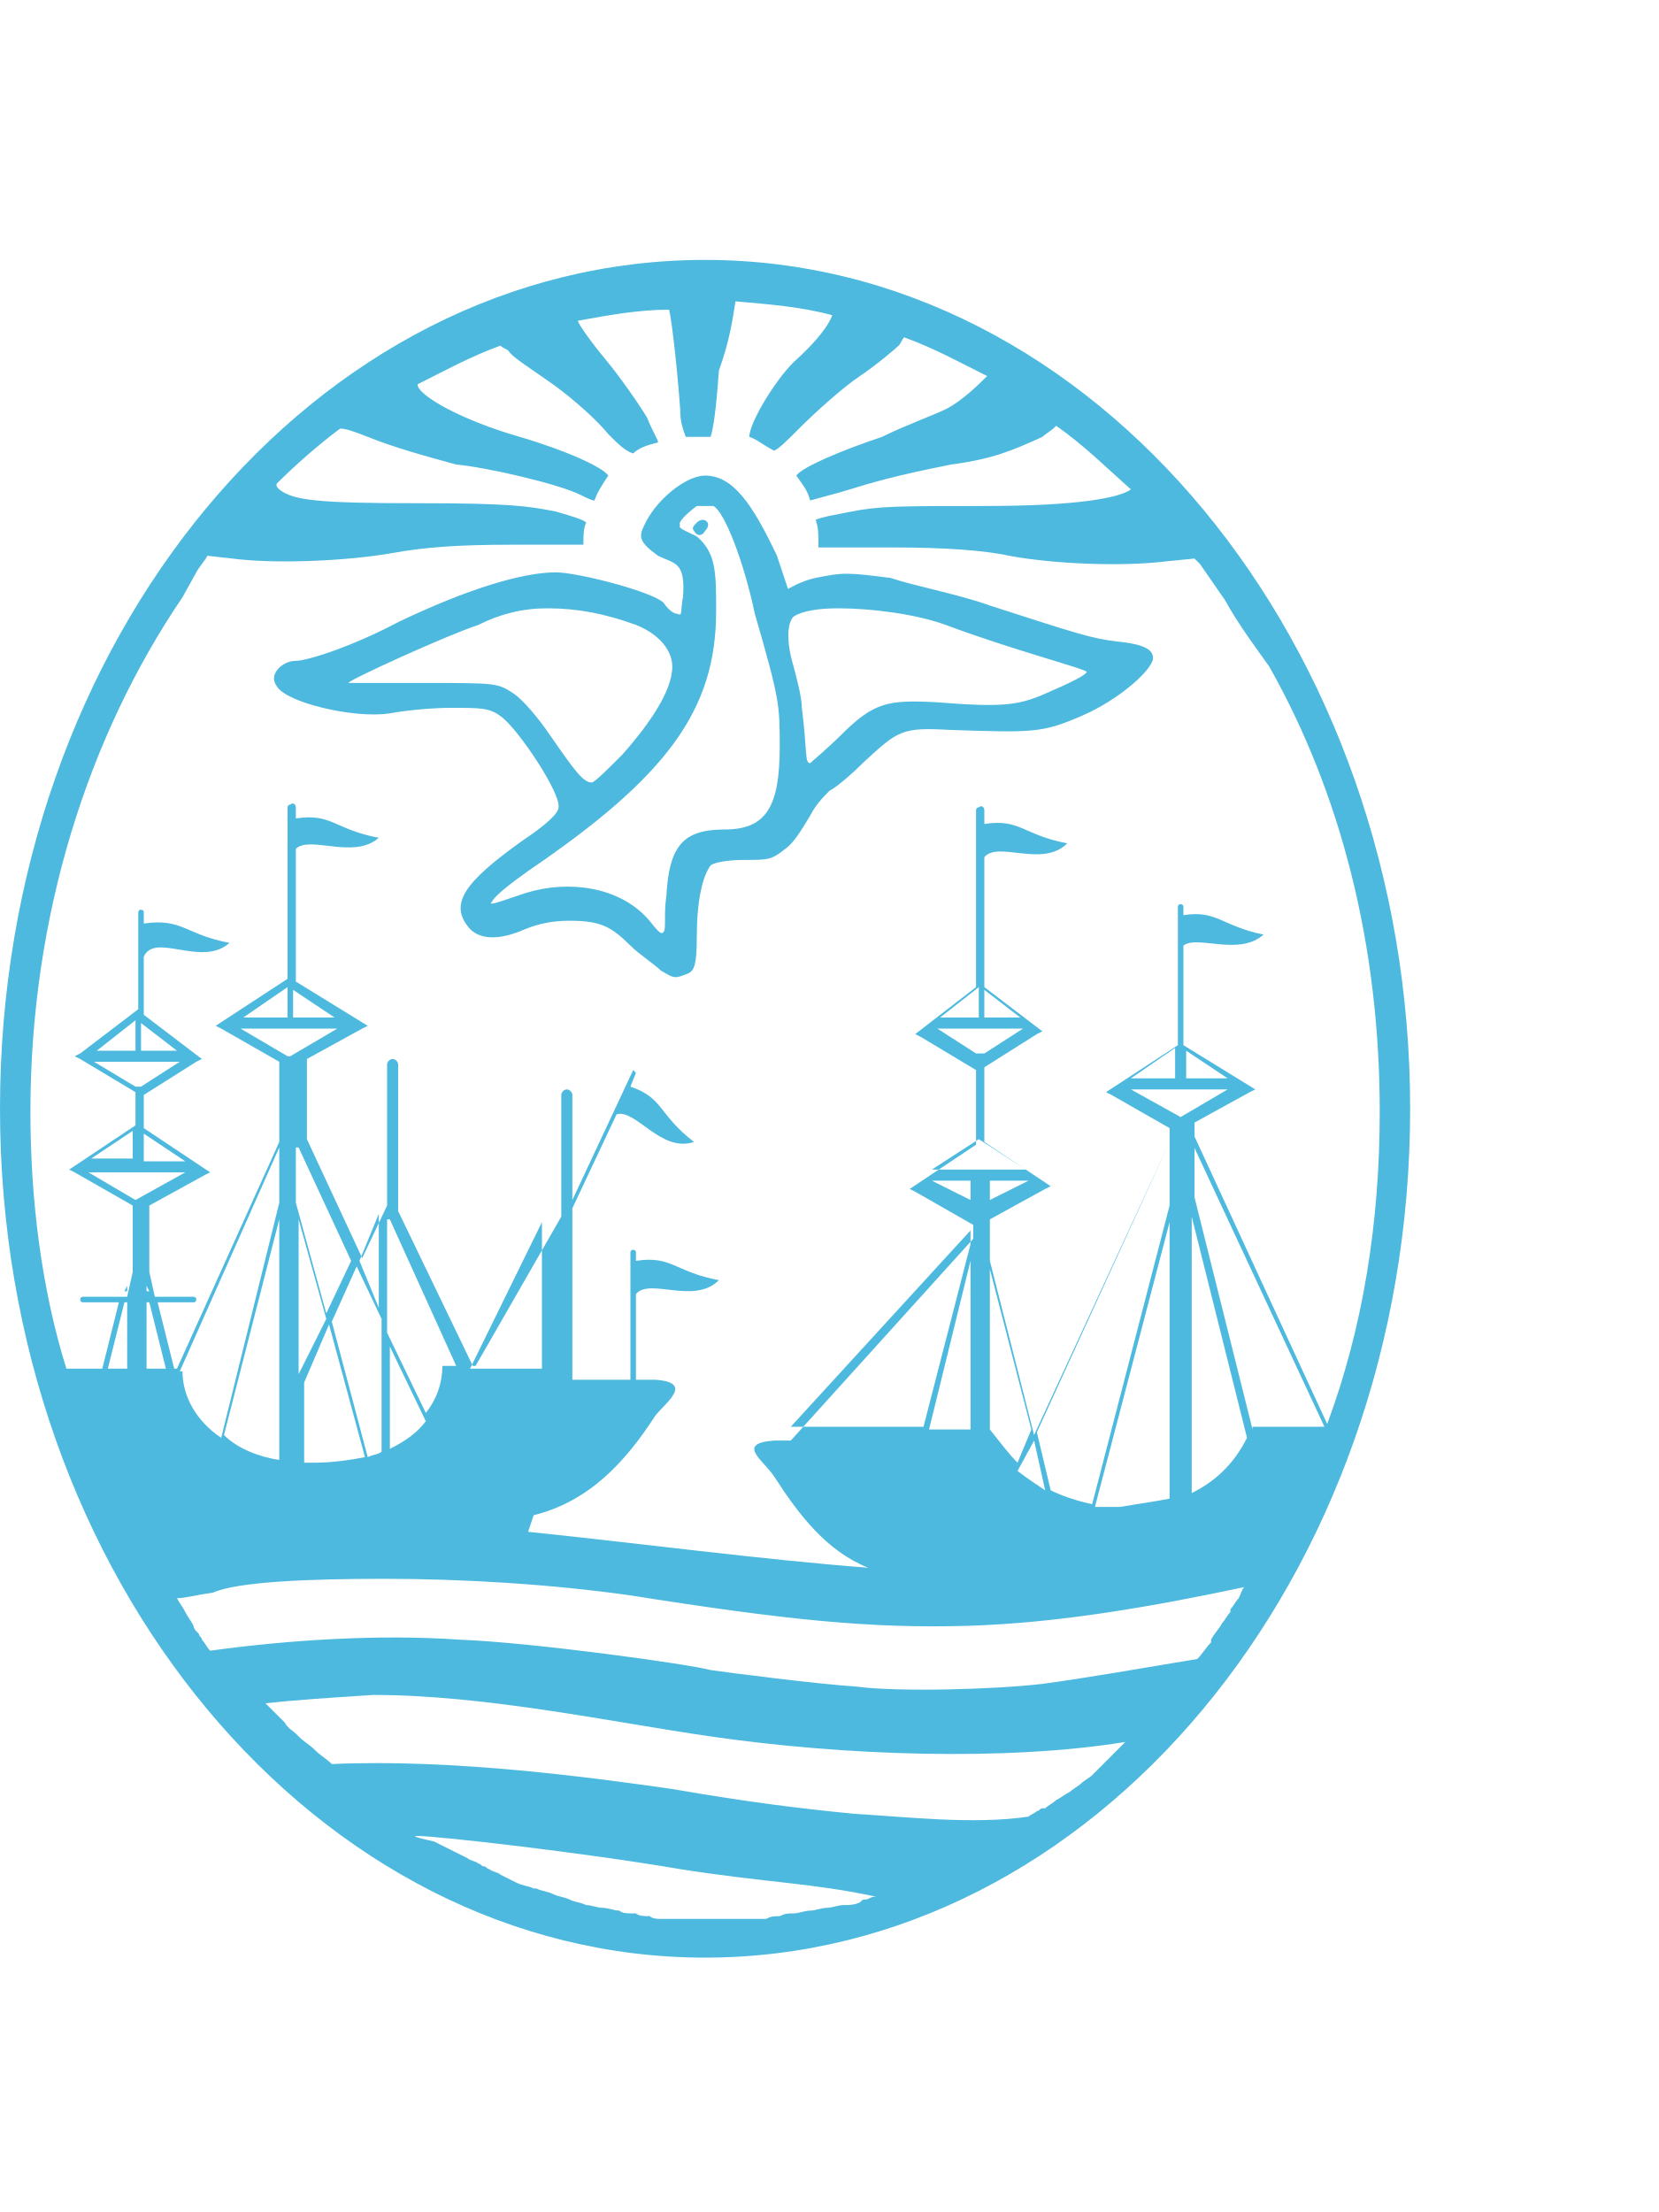
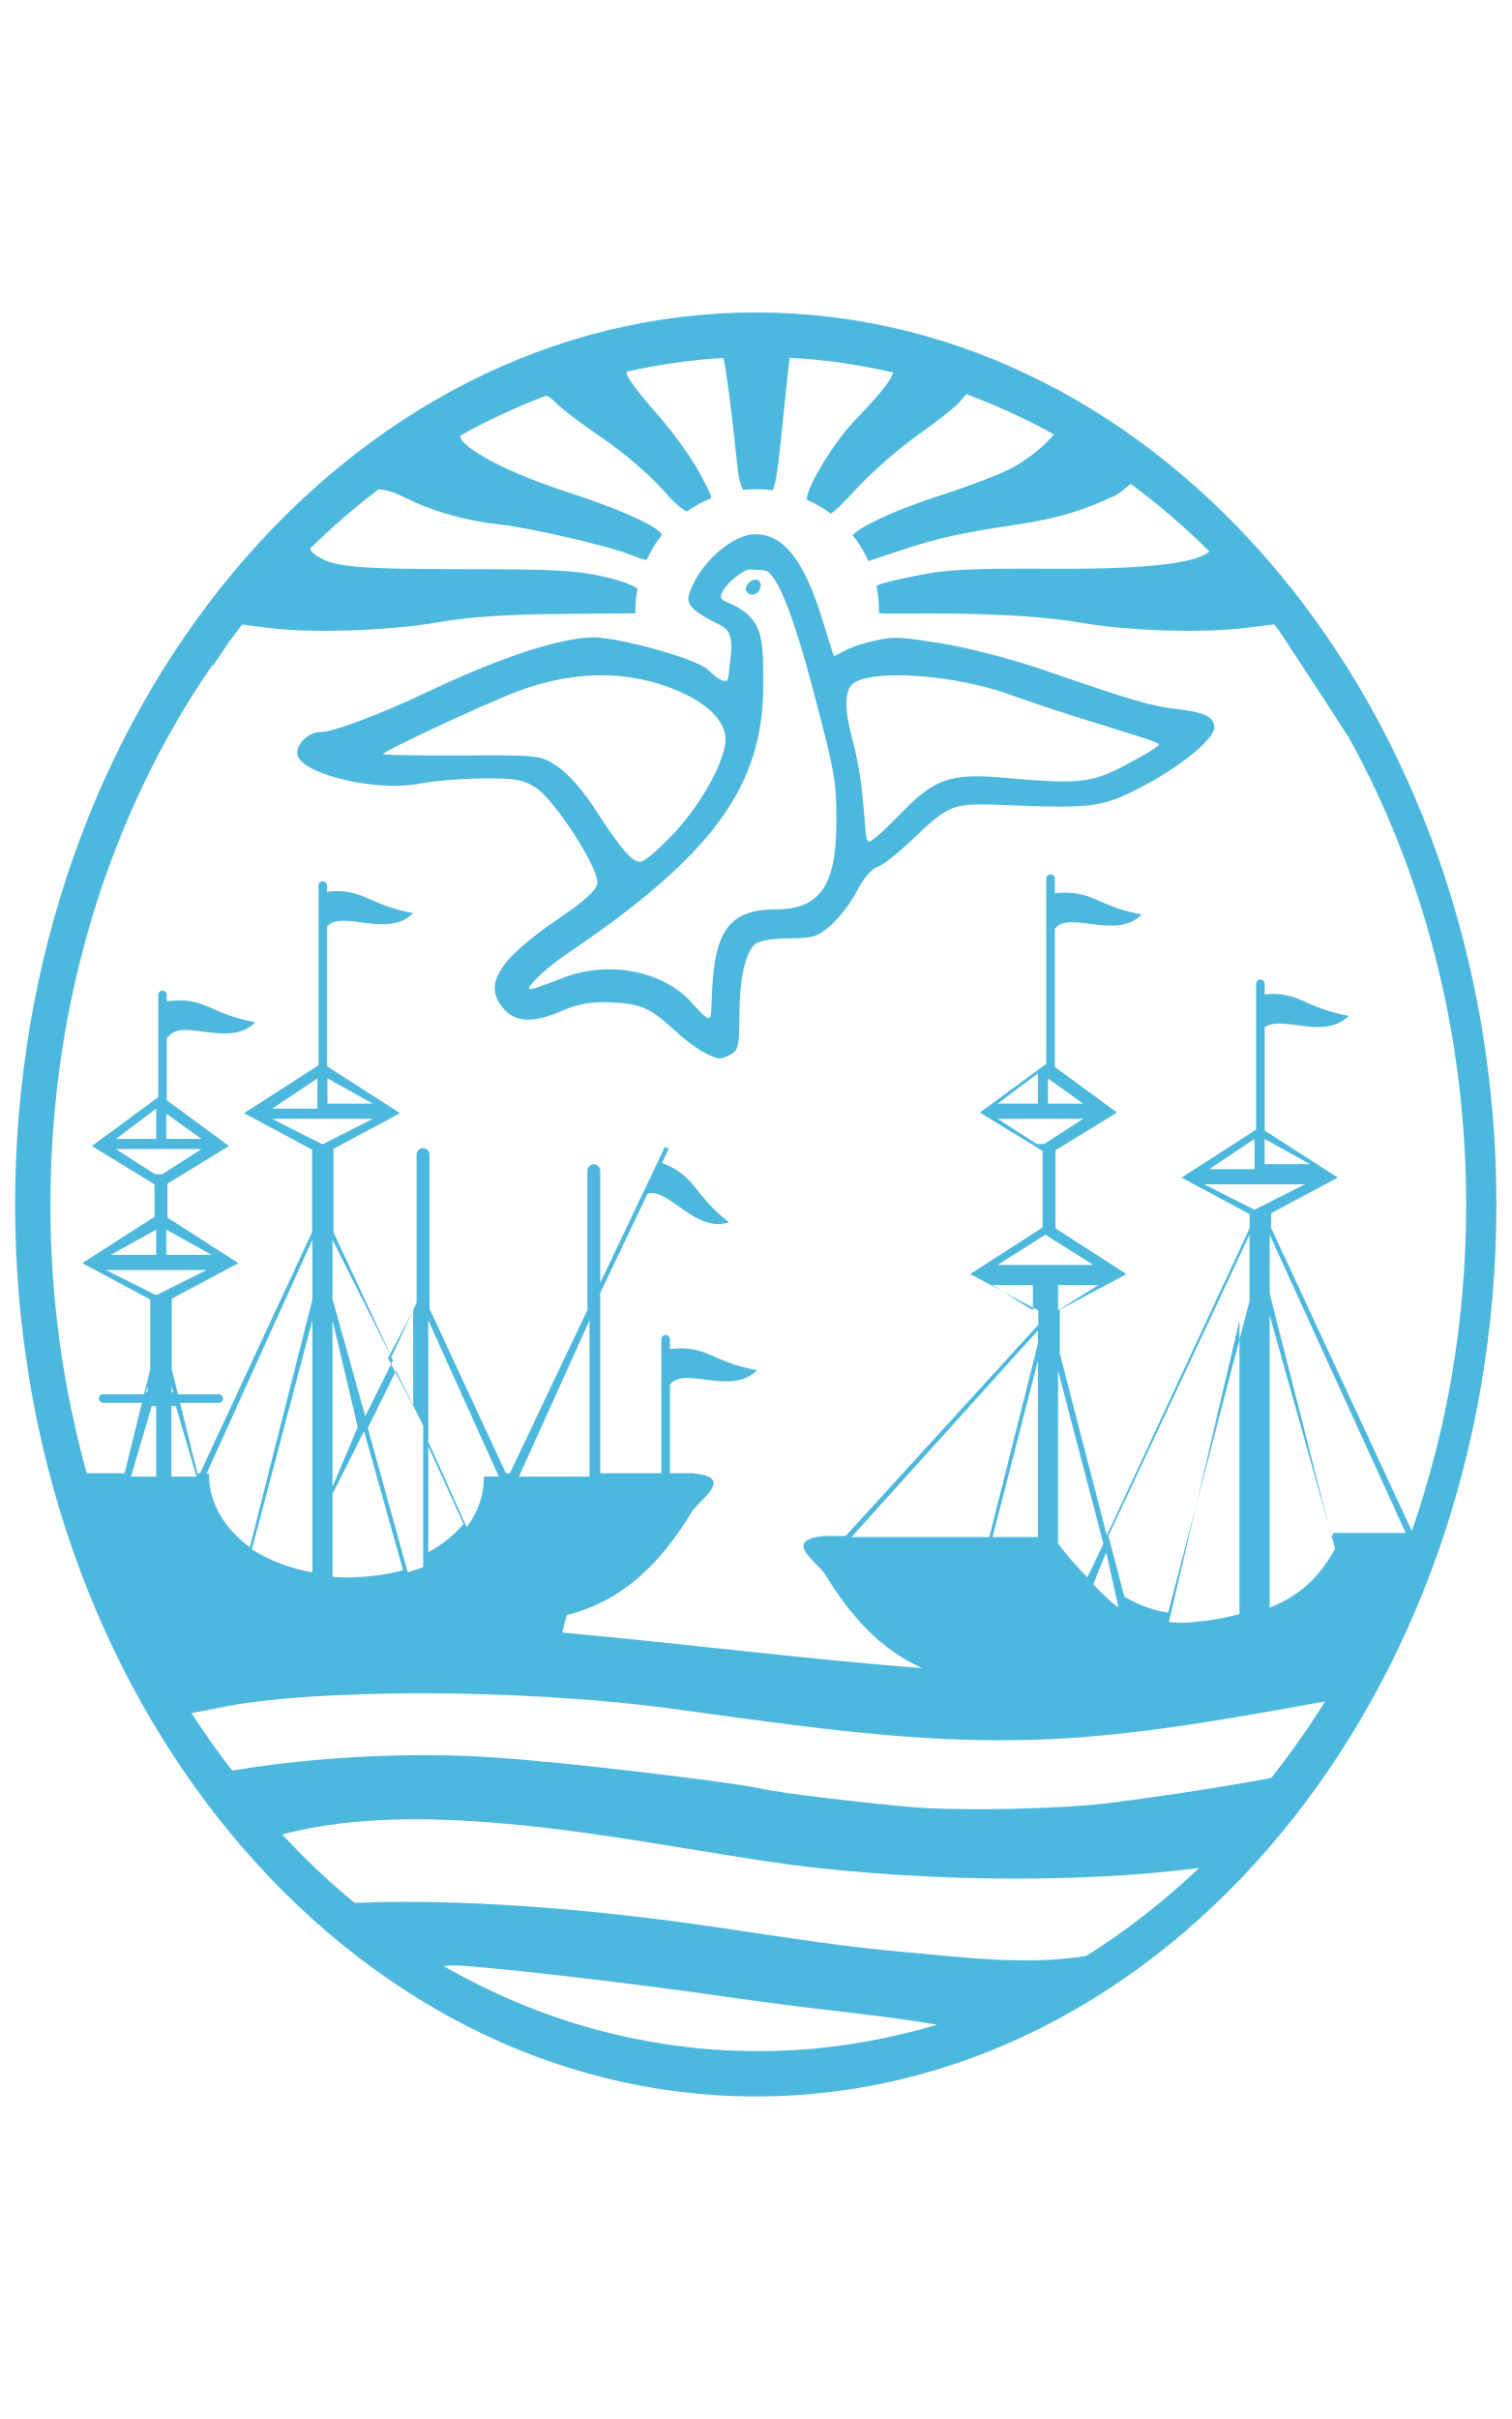
- <svg xmlns="http://www.w3.org/2000/svg" version="1.1" id="Layer_1" x="0px" y="0px" viewBox="220 10 60 80" enable-background="new 220 10 60 80" xml:space="preserve">
-   <g id="Page-1">
-     <g id="ciudad-buenos-aires">
-       <path id="Imported-Layers" fill="#4DB9DF" d="M245.5,19.4c-14.1,0-25.5,13.7-25.5,30.7    s11.5,30.7,25.5,30.7c14,0,25.5-13.7,25.5-30.7C271,33.3,259.6,19.4,245.5,19.4L245.5,19.4z M246.6,20.9c1.2,0.1,2.4,0.2,3.5,0.5    c-0.1,0.3-0.5,0.9-1.4,1.7c-0.7,0.7-1.6,2.2-1.6,2.7l0,0c0.3,0.1,0.5,0.3,0.9,0.5c0.2-0.1,0.4-0.3,1-0.9c0.5-0.5,1.5-1.4,2.1-1.8    c0.6-0.4,1.3-1,1.4-1.1s0.1-0.2,0.2-0.3c1.1,0.4,2,0.9,3,1.4c-0.3,0.3-0.9,0.9-1.5,1.2c-0.4,0.2-1.5,0.6-2.3,1    c-1.5,0.5-2.9,1.1-3.1,1.4c0.2,0.3,0.4,0.5,0.5,0.9l1.1-0.3c1.3-0.4,2-0.6,4-1c1.5-0.2,2.2-0.5,3.3-1c0.1-0.1,0.3-0.2,0.5-0.4    c1,0.7,1.8,1.5,2.7,2.3c-0.4,0.3-1.9,0.6-5.3,0.6c-3,0-3.8,0-4.8,0.2c-0.5,0.1-1.1,0.2-1.3,0.3c0.1,0.3,0.1,0.5,0.1,0.9v0.1    c0.4,0,1.2,0,2.8,0c1.7,0,3.2,0.1,4.1,0.3c1.6,0.3,4.1,0.4,5.7,0.2l1-0.1c0.1,0.1,0.1,0.1,0.2,0.2l0.9,1.3    c0.5,0.9,1.1,1.7,1.6,2.4c2.6,4.6,4,10.1,4,16.1c0,4-0.6,7.8-1.9,11.3l-4.8-10.4v-0.5l2-1.1l0.2-0.1l-2.6-1.6v-3.6    c0.5-0.4,2,0.4,2.9-0.4c-1.5-0.3-1.7-0.9-2.9-0.7v-0.3c0-0.1-0.1-0.1-0.1-0.1c-0.1,0-0.1,0.1-0.1,0.1v5l-2.6,1.7l0.2,0.1l2.1,1.2    v0.5l-4.9,10.6l-1.6-6.3v-1.5l2-1.1l0.2-0.1l-2.4-1.6v-2.7l1.9-1.2l0.2-0.1l-2.1-1.6V41c0.5-0.6,2.1,0.4,3-0.5    c-1.6-0.3-1.7-0.9-3-0.7v-0.5c0-0.1-0.1-0.2-0.2-0.1l0,0c-0.1,0-0.1,0.1-0.1,0.1v6.4l0,0l-2.2,1.7l0.2,0.1l2,1.2v2.7l-2.4,1.6    l0.2,0.1l2.1,1.2v0.5l-6.6,7.3H248c-1.4,0.1-0.4,0.7,0,1.3c0.9,1.4,1.9,2.7,3.4,3.3c-3.9-0.3-8.4-0.9-12.3-1.3l0.2-0.6    c2-0.5,3.3-1.9,4.4-3.6c0.4-0.5,1.4-1.2,0-1.3h-0.7v-3.1c0.5-0.6,2.1,0.4,3-0.5c-1.6-0.3-1.7-0.9-3-0.7v-0.3    c0-0.1-0.1-0.1-0.1-0.1l0,0c-0.1,0-0.1,0.1-0.1,0.1v4.6h-2.1v-6.2l1.6-3.4c0.7-0.2,1.6,1.4,2.8,1c-1.3-1-1.1-1.6-2.3-2l0.2-0.5    l-0.1-0.1l-2.2,4.7v-3.8c0-0.1-0.1-0.2-0.2-0.2c-0.1,0-0.2,0.1-0.2,0.2V54l-3.1,5.4h-0.1l-2.7-5.6v-5.3c0-0.1-0.1-0.2-0.2-0.2    c-0.1,0-0.2,0.1-0.2,0.2v5.1l-0.9,1.9l-2-4.3v-2.9l2-1.1l0.2-0.1l-2.6-1.6v-4.8c0.5-0.5,2.1,0.4,3-0.4c-1.6-0.3-1.7-0.9-3-0.7    v-0.4c0-0.1-0.1-0.2-0.2-0.1l0,0c-0.1,0-0.1,0.1-0.1,0.1v6.2l-2.6,1.7l0.2,0.1l2.1,1.2v2.9l-3.7,8.2h-0.1l-0.6-2.4h1.3    c0.1,0,0.1-0.1,0.1-0.1c0-0.1-0.1-0.1-0.1-0.1h-1.4l-0.2-0.9v-2.4l2-1.1l0.2-0.1l-2.4-1.6v-1.2l1.9-1.2l0.2-0.1l-2.1-1.6v-2.3v0.2    c0.4-0.9,2.1,0.4,3.1-0.5c-1.6-0.3-1.7-0.9-3.1-0.7V43c0-0.1-0.1-0.1-0.1-0.1c-0.1,0-0.1,0.1-0.1,0.1v3.5l0,0l-2.1,1.6l-0.2,0.1    l0.2,0.1l2,1.2v1.2l-2.4,1.6l0.2,0.1l2.1,1.2V56l-0.2,0.9H223l0,0c-0.1,0-0.1,0.1-0.1,0.1c0,0.1,0.1,0.1,0.1,0.1h1.3l-0.6,2.4    h-1.3c-0.9-2.9-1.3-6.1-1.3-9.3c0-7.1,2.1-13.6,5.5-18.6l0,0l0.5-0.9c0.1-0.2,0.3-0.4,0.4-0.6l0.9,0.1c1.5,0.2,4.1,0.1,5.8-0.2    c1.1-0.2,2.3-0.3,4.3-0.3h2.6v-0.1c0-0.2,0-0.5,0.1-0.7c-0.1-0.1-0.4-0.2-1.1-0.4c-1-0.2-1.7-0.3-4.9-0.3c-3.7,0-4.6-0.1-5.1-0.5    c-0.1-0.1-0.1-0.1-0.1-0.2c0.7-0.7,1.5-1.4,2.3-2c0.2,0,0.5,0.1,1,0.3c1,0.4,2.1,0.7,3.2,1c1.1,0.1,3.7,0.7,4.5,1.1    c0.2,0.1,0.4,0.2,0.5,0.2c0.1-0.3,0.3-0.6,0.5-0.9l0,0c-0.2-0.3-1.5-0.9-3.2-1.4c-2.1-0.6-3.7-1.5-3.7-1.9c1-0.5,1.9-1,3-1.4    c0.1,0.1,0.2,0.1,0.3,0.2c0.1,0.2,0.9,0.7,1.6,1.2c0.7,0.5,1.6,1.3,2,1.8c0.4,0.4,0.6,0.6,0.9,0.7c0.2-0.2,0.5-0.3,0.9-0.4    c0-0.1-0.2-0.4-0.4-0.9c-0.3-0.5-1-1.5-1.5-2.1c-0.5-0.6-1-1.3-1-1.4l0,0c1.1-0.2,2.2-0.4,3.3-0.4c0.1,0.4,0.3,2.2,0.4,3.6    c0,0.5,0.1,0.7,0.2,1c0.1,0,0.3,0,0.4,0c0.2,0,0.3,0,0.5,0c0.1-0.3,0.2-1,0.3-2.4C246.4,22.3,246.5,21.5,246.6,20.9L246.6,20.9z     M245.5,27.2c-0.7,0-1.8,0.9-2.2,1.8c-0.2,0.4-0.2,0.6,0.5,1.1c0.6,0.3,1,0.2,0.9,1.5c-0.1,0.5,0,0.7-0.2,0.6    c-0.1,0-0.3-0.1-0.5-0.4c-0.4-0.4-3.1-1.1-3.9-1.1c-1.2,0-3.2,0.6-5.7,1.8c-1.7,0.9-3.3,1.4-3.7,1.4c-0.5,0-1,0.5-0.7,0.9    c0.3,0.6,2.8,1.2,4.1,1c0.5-0.1,1.5-0.2,2.2-0.2c1.1,0,1.4,0,1.8,0.3c0.6,0.4,2.2,2.8,2.1,3.3c0,0.2-0.4,0.6-1.3,1.2    c-2.1,1.5-2.7,2.3-1.9,3.2c0.4,0.4,1.1,0.4,2,0c0.5-0.2,1-0.3,1.6-0.3c1.1,0,1.5,0.2,2.2,0.9c0.3,0.3,0.9,0.7,1.1,0.9    c0.5,0.3,0.5,0.3,1,0.1c0.2-0.1,0.3-0.3,0.3-1.3c0-1.3,0.2-2.2,0.5-2.6c0.1-0.1,0.6-0.2,1.2-0.2c0.9,0,1,0,1.5-0.4    c0.3-0.2,0.6-0.7,0.9-1.2c0.2-0.4,0.5-0.7,0.7-0.9c0.2-0.1,0.7-0.5,1.2-1c1.3-1.2,1.4-1.3,3.2-1.2c3,0.1,3.3,0.1,4.7-0.5    s2.6-1.7,2.6-2.1c0-0.3-0.3-0.5-1.3-0.6c-0.9-0.1-1.5-0.3-4.6-1.3c-1.1-0.4-2.7-0.7-3.6-1c-1.6-0.2-1.7-0.2-2.7,0    c-0.5,0.1-1,0.4-1,0.4s-0.2-0.6-0.4-1.2C247.2,28.2,246.5,27.2,245.5,27.2L245.5,27.2z M245.2,28.3c0.1,0,0.1,0,0.2,0    c0.1,0,0.3,0,0.4,0c0.4,0.2,1.1,2,1.5,3.9c0.9,3.1,0.9,3.3,0.9,4.8c0,2.2-0.5,3-2,3c-1.5,0-2,0.6-2.1,2.4c-0.1,0.7,0,1.2-0.1,1.3    c-0.1,0.2-0.4-0.3-0.6-0.5c-1-1.1-2.8-1.4-4.4-0.9c-0.9,0.3-1.4,0.5-1.2,0.3c0.1-0.2,0.6-0.6,1.3-1.1c5-3.4,6.8-5.8,6.8-9.4    c0-1.4,0-2.1-0.7-2.7c-0.4-0.2-0.7-0.3-0.6-0.4C244.5,28.9,244.8,28.6,245.2,28.3C245.1,28.3,245.2,28.3,245.2,28.3L245.2,28.3z     M245.4,28.8c0,0-0.1,0-0.2,0.1c-0.1,0.1-0.2,0.2-0.1,0.3c0.1,0.2,0.3,0.2,0.4,0C245.7,29,245.6,28.8,245.4,28.8L245.4,28.8z     M250.3,32c1.2,0,2.8,0.2,3.9,0.6c2.4,0.9,5.1,1.6,5.1,1.7s-0.6,0.4-1.3,0.7c-1.1,0.5-1.6,0.6-4.1,0.4c-1.8-0.1-2.3,0-3.5,1.2    c-0.4,0.4-1.1,1-1.1,1c-0.2,0-0.1-0.4-0.3-2c0-0.4-0.2-1.1-0.3-1.5c-0.3-1-0.2-1.6,0-1.8C249,32.1,249.6,32,250.3,32L250.3,32z     M239.8,32c1.1,0,2.1,0.2,3.2,0.6c1,0.4,1.4,1.1,1.3,1.7c-0.1,0.9-1,2.1-1.8,3c-0.5,0.5-1,1-1.1,1c-0.3,0-0.6-0.4-1.5-1.7    c-0.4-0.6-1-1.3-1.3-1.5c-0.6-0.4-0.6-0.4-3.3-0.4c-1.5,0-2.7,0-2.7,0c0-0.1,3.5-1.7,4.7-2.1C238.1,32.2,238.9,32,239.8,32    L239.8,32z M255.4,45.7v1.1H254L255.4,45.7L255.4,45.7z M230.4,45.7v1.1h-1.6L230.4,45.7L230.4,45.7z M230.6,45.8l1.5,1h-1.5V45.8    L230.6,45.8z M255.6,45.8l1.3,1h-1.3V45.8L255.6,45.8z M224.9,46.9v1.1h-1.4L224.9,46.9L224.9,46.9z M225.1,47l1.3,1h-1.3V47    L225.1,47z M253.9,47.2h3.1l-1.4,0.9h-0.3L253.9,47.2L253.9,47.2z M228.7,47.2h3.5l-1.7,1h-0.1L228.7,47.2L228.7,47.2z     M262.5,47.9V49h-1.6L262.5,47.9L262.5,47.9z M262.9,48l1.5,1h-1.5V48L262.9,48z M223.4,48.4h3.1l-1.4,0.9h-0.2L223.4,48.4    L223.4,48.4z M260.9,49.4h3.5l-1.7,1l0,0L260.9,49.4L260.9,49.4z M224.8,50.9v1h-1.5L224.8,50.9L224.8,50.9z M225.2,51l1.5,1h-1.5    V51L225.2,51z M255.4,51.2l1.7,1.1h-3.4L255.4,51.2L255.4,51.2z M263.1,51.3l4.8,10.3h-2.6l0,0v0.1l-2.1-8.4v-2H263.1z     M262.3,51.3v2.3l-2.8,10.8c-0.5-0.1-1.1-0.3-1.5-0.5l-0.5-2.1L262.3,51.3L262.3,51.3z M230.1,51.5v2L228,62    c-0.9-0.6-1.4-1.5-1.4-2.4l0,0h-0.1L230.1,51.5L230.1,51.5z M230.8,51.5l1.9,4.1l-0.9,1.9l-1.1-4V51.5L230.8,51.5z M223.2,52.4    h3.5l-1.8,1L223.2,52.4L223.2,52.4z M253.7,52.7h1.4v0.7L253.7,52.7L253.7,52.7z M255.8,52.7h1.4l-1.4,0.7V52.7L255.8,52.7z     M233.7,53.9v3.4l-0.7-1.7L233.7,53.9L233.7,53.9z M263.1,54l2,8c-0.5,1-1.2,1.6-2,2V54L263.1,54z M230.1,54.1v8.7    c-0.7-0.1-1.5-0.4-2-0.9L230.1,54.1L230.1,54.1z M230.8,54.1l1,3.6l-1,2V54.1L230.8,54.1z M234.1,54.1l2.4,5.3h-0.5l0,0    c0,0.6-0.2,1.2-0.6,1.7l-1.4-2.9v-4.1H234.1z M239.6,54.2v5.3H237L239.6,54.2L239.6,54.2z M262.3,54.2v10    c-0.5,0.1-1.2,0.2-1.8,0.3c-0.3,0-0.5,0-0.9,0L262.3,54.2L262.3,54.2z M255.1,54.5V55l-1.7,6.6h-4.8L255.1,54.5L255.1,54.5z     M255.1,55.6v6.1h-1.5L255.1,55.6L255.1,55.6z M232.9,55.8l0.9,1.9v4.8c-0.1,0.1-0.3,0.1-0.5,0.2l-1.3-4.9L232.9,55.8L232.9,55.8z     M255.8,55.9l1.5,5.8l-0.5,1.2c-0.3-0.3-0.6-0.7-1-1.2V55.9L255.8,55.9z M225.3,56.5l0.1,0.2h-0.1V56.5L225.3,56.5z M224.6,56.5    v0.2h-0.1L224.6,56.5L224.6,56.5z M224.5,57.1h0.1v2.4h-0.7L224.5,57.1L224.5,57.1z M225.3,57.1h0.1l0.6,2.4h-0.7L225.3,57.1    L225.3,57.1z M231.9,57.9l1.3,4.8c-0.5,0.1-1.2,0.2-1.8,0.2c-0.1,0-0.3,0-0.4,0v-2.9L231.9,57.9L231.9,57.9z M234.1,58.7l1.3,2.7    c-0.3,0.4-0.7,0.7-1.3,1V58.7L234.1,58.7z M257.4,62.1l0.4,1.8c-0.3-0.2-0.6-0.4-1-0.7L257.4,62.1L257.4,62.1z M233.9,67.1    c2.9,0,6.1,0.2,8.9,0.6c5.7,0.9,8.7,1.2,12.2,1.1c3.3-0.1,6.7-0.7,10-1.4c-0.1,0.1-0.1,0.2-0.2,0.4l0,0c-0.1,0.1-0.2,0.3-0.3,0.4    c0,0,0,0,0,0.1c-0.1,0.1-0.2,0.3-0.3,0.4c-0.1,0.2-0.3,0.4-0.4,0.6c0,0,0,0,0,0.1c-0.2,0.2-0.3,0.4-0.5,0.6    c-1.8,0.3-4.1,0.7-5.6,0.9c-1.7,0.2-5.2,0.3-6.7,0.1c-1.5-0.1-4.6-0.5-5.3-0.6c-0.7-0.2-6.4-1-9.1-1.1c-2.8-0.2-6.1,0-9,0.4l0,0    c-0.1-0.1-0.2-0.3-0.3-0.4l0,0c0-0.1-0.1-0.1-0.1-0.2c-0.1-0.1-0.2-0.2-0.2-0.3c-0.1-0.2-0.2-0.3-0.3-0.5s-0.2-0.3-0.3-0.5    c0.3,0,0.6-0.1,1.3-0.2C228.6,67.2,231.2,67.1,233.9,67.1L233.9,67.1z M233.5,71.3c4.1,0,8.7,1,12.2,1.5c4.8,0.7,10.7,0.9,15,0.2    c-0.1,0.1-0.3,0.3-0.4,0.4c-0.1,0.1-0.3,0.3-0.4,0.4c-0.1,0.1-0.3,0.3-0.4,0.4l0,0c-0.1,0.1-0.3,0.2-0.4,0.3l0,0l0,0    c-0.1,0.1-0.3,0.2-0.4,0.3c-0.2,0.1-0.3,0.2-0.5,0.3c-0.1,0.1-0.3,0.2-0.4,0.3c0,0,0,0-0.1,0s-0.1,0.1-0.2,0.1    c-0.1,0.1-0.2,0.1-0.3,0.2c-2,0.3-4.5,0-6.3-0.1c-2-0.2-3.7-0.4-6.6-0.9c-2.8-0.4-7.9-1.1-12.3-0.9c-0.2-0.2-0.4-0.3-0.6-0.5l0,0    c-0.2-0.2-0.4-0.3-0.6-0.5l-0.1-0.1c-0.1-0.1-0.3-0.2-0.4-0.4c-0.1-0.1-0.1-0.1-0.2-0.2c-0.1-0.1-0.3-0.3-0.4-0.4l-0.1-0.1    C230.5,71.5,231.9,71.4,233.5,71.3L233.5,71.3z M235.1,76.4c0.7,0,6,0.6,9.5,1.2c3.2,0.5,4.8,0.5,7.1,1c0,0,0,0-0.1,0    s-0.2,0.1-0.3,0.1s-0.1,0-0.2,0.1c-0.2,0.1-0.4,0.1-0.6,0.1c-0.2,0-0.4,0.1-0.6,0.1s-0.4,0.1-0.6,0.1c-0.2,0-0.4,0.1-0.6,0.1    s-0.3,0-0.5,0.1c-0.2,0-0.3,0-0.5,0.1h-0.1c-0.1,0-0.2,0-0.3,0s-0.2,0-0.3,0c0,0,0,0-0.1,0c-0.2,0-0.3,0-0.5,0l0,0    c-0.1,0-0.1,0-0.2,0c-0.1,0-0.2,0-0.4,0c-0.2,0-0.5,0-0.7,0c-0.2,0-0.4,0-0.7,0l0,0c-0.2,0-0.4,0-0.5,0s-0.3,0-0.4-0.1    c-0.2,0-0.4,0-0.5-0.1c-0.1,0-0.1,0-0.2,0c-0.1,0-0.3,0-0.4-0.1c-0.2,0-0.4-0.1-0.6-0.1l0,0c-0.2,0-0.4-0.1-0.6-0.1l0,0    c-0.2-0.1-0.4-0.1-0.6-0.2c-0.2-0.1-0.4-0.1-0.6-0.2c-0.2-0.1-0.4-0.1-0.6-0.2h-0.1c-0.2-0.1-0.4-0.1-0.6-0.2    c-0.2-0.1-0.4-0.2-0.6-0.3c-0.1-0.1-0.3-0.1-0.4-0.2c-0.1,0-0.1-0.1-0.2-0.1s-0.1-0.1-0.2-0.1c-0.1-0.1-0.3-0.1-0.4-0.2    c-0.2-0.1-0.4-0.2-0.6-0.3c-0.2-0.1-0.4-0.2-0.6-0.3C234.8,76.4,235,76.4,235.1,76.4L235.1,76.4z" />
+ <svg xmlns="http://www.w3.org/2000/svg" width="300px" height="480px" viewBox="0 0 300 480" version="1.1">
+   <defs />
+   <g id="Page-1" stroke="none" stroke-width="1" fill="none" fill-rule="evenodd">
+     <g id="ciudad-buenos-aires" fill="#4DB8DE">
+       <path d="M150.013,62 C68.826,62 3,141.255 3,239.012 C3,336.771 68.826,416 150.013,416 C231.2,416 297,336.771 297,239.012 C297,141.255 231.2,62 150.013,62 L150.013,62 Z M156.735,71 C163.728,71.365 170.589,72.373 177.28,73.919 C176.659,75.926 173.924,78.932 169.445,83.661 C165.392,87.942 160.146,96.575 160.146,98.978 C160.146,99.039 160.141,99.103 160.146,99.164 C161.823,99.912 163.414,100.832 164.863,101.923 C165.898,101.337 167.321,99.857 170.111,96.853 C173.156,93.578 178.589,88.84 182.182,86.315 C185.777,83.792 189.442,80.902 190.334,79.918 C190.7,79.516 191.238,78.844 191.775,78.219 C197.755,80.419 203.562,83.09 209.174,86.184 C207.596,88.195 204.097,91.156 200.78,92.898 C198.511,94.09 192.373,96.455 187.138,98.128 C178.315,100.948 170.857,104.337 169.232,106.197 C170.473,107.756 171.523,109.483 172.35,111.32 L178.532,109.276 C186.16,106.753 190.319,105.821 201.927,104.074 C210.415,102.798 215.06,101.237 221.244,98.366 C222.108,97.966 223.336,96.936 224.414,96.005 C229.886,100.067 235.117,104.54 240.056,109.435 C237.594,111.565 228.95,112.966 209.413,112.861 C192.248,112.767 187.5,113.01 181.596,114.293 C178.28,115.015 175.375,115.542 173.948,116.23 C174.279,117.815 174.454,119.459 174.454,121.141 C174.454,121.318 174.459,121.497 174.454,121.672 C176.622,121.91 181.068,121.639 190.415,121.779 C200.333,121.928 208.775,122.557 214.289,123.53 C223.728,125.196 238.49,125.673 247.303,124.593 L252.897,123.902 C253.235,124.333 253.577,124.768 253.91,125.203 L258.599,132.343 C261.846,137.28 264.898,141.95 267.793,146.491 C282.442,173.05 291,204.868 291,239.079 C291,262.018 287.157,283.872 280.21,303.794 L252.286,243.644 L252.286,240.749 L264.249,234.352 L265.527,233.663 L251.006,224.345 L251.006,203.853 C254.342,201.302 262.863,206.505 267.712,201.571 C258.928,200.003 257.898,196.673 251.006,197.296 L251.006,195.226 C251.021,194.773 250.609,194.351 250.153,194.351 C249.699,194.351 249.287,194.773 249.3,195.226 L249.3,224.16 L234.514,233.663 L235.792,234.352 L248.022,240.909 L248.022,243.696 L219.673,304.668 L210.345,268.542 L210.345,259.888 L222.31,253.491 L223.561,252.8 L209.492,243.749 L209.492,228.248 L220.631,221.427 L221.696,220.762 L209.36,211.711 L209.36,184.316 C212.173,180.497 221.472,186.695 226.626,181.45 C217.612,179.841 216.755,176.402 209.36,177.257 L209.36,174.362 C209.378,173.881 208.909,173.442 208.427,173.488 C208.391,173.494 208.356,173.503 208.321,173.514 C207.94,173.599 207.644,173.975 207.655,174.362 L207.655,211.101 L207.574,211.153 L194.491,220.762 L195.558,221.427 L206.936,228.381 L206.936,243.563 L192.573,252.8 L193.853,253.491 L206.083,260.048 L206.083,262.862 L167.847,304.775 L163.636,304.775 C155.656,305.54 161.158,309.183 163.636,312.18 C168.586,320.394 174.59,327.264 183.034,331 C160.529,329.314 134.512,326.017 111.571,323.94 L112.505,320.462 C124.001,317.618 131.496,309.649 137.472,299.731 C139.949,296.734 145.451,293.089 137.472,292.324 L132.967,292.324 L132.967,274.753 C135.782,270.933 145.107,277.132 150.261,271.887 C141.24,270.275 140.379,266.83 132.969,267.693 L132.969,265.754 C132.982,265.301 132.57,264.88 132.116,264.88 C132.061,264.882 132.009,264.89 131.956,264.906 C131.564,264.98 131.255,265.358 131.263,265.754 L131.263,292.324 L119.138,292.324 L119.138,256.569 L128.519,236.849 C132.721,235.611 137.915,244.713 144.693,242.555 C137.481,236.934 138.333,233.458 131.395,230.769 L132.728,227.955 L131.956,227.583 L119.138,254.554 L119.138,232.308 C119.16,231.578 118.43,230.917 117.7,231.009 C117.078,231.086 116.563,231.683 116.582,232.308 L116.582,259.941 L101.206,292.324 L100.408,292.324 L85.247,259.676 L85.247,229.096 C85.265,228.375 84.557,227.721 83.835,227.798 C83.202,227.863 82.671,228.464 82.689,229.096 L82.689,258.482 L77.706,269.259 L66.195,244.518 L66.195,227.955 L78.16,221.558 L79.411,220.895 L64.917,211.577 L64.917,183.813 C67.927,180.457 76.974,186.323 82.022,181.185 C73.08,179.589 72.151,176.157 64.917,176.938 L64.917,175.744 C64.934,175.263 64.465,174.821 63.983,174.867 C63.948,174.874 63.913,174.882 63.878,174.893 C63.496,174.979 63.202,175.355 63.211,175.744 L63.211,211.392 L48.423,220.895 L49.703,221.558 L61.933,228.115 L61.933,244.518 L39.711,292.326 L39.178,292.326 L35.741,278.362 L43.413,278.362 C43.865,278.369 44.266,277.962 44.266,277.514 C44.266,277.066 43.865,276.657 43.413,276.664 L35.313,276.664 L34.088,271.701 L34.088,257.711 L46.051,251.316 L47.331,250.651 L33.235,241.6 L33.235,234.883 L44.374,228.062 L45.439,227.397 L33.101,218.32 L33.101,204.756 L33.156,206.109 C35.616,201.477 45.369,208.259 50.687,202.845 C41.546,201.212 40.796,197.683 33.101,198.678 L33.101,197.43 C33.117,196.977 32.705,196.553 32.249,196.555 C31.795,196.553 31.383,196.977 31.396,197.43 L31.396,217.736 L31.343,217.762 L19.247,226.654 L18.234,227.397 L19.299,228.062 L30.677,235.017 L30.677,241.44 L16.316,250.651 L17.594,251.316 L29.824,257.87 L29.824,271.701 L28.599,276.664 L20.525,276.664 C20.49,276.662 20.455,276.662 20.42,276.664 C19.972,276.692 19.591,277.123 19.619,277.567 C19.648,278.013 20.08,278.391 20.525,278.362 L28.173,278.362 L24.736,292.326 L17.221,292.326 C12.558,275.59 10,257.693 10,239.079 C10,198.357 22.079,161.023 42.188,131.919 C42.195,132.015 42.208,132.116 42.214,132.21 L45.332,127.54 C46.235,126.32 47.147,125.115 48.076,123.928 L53.033,124.567 C61.352,125.695 77.092,125.203 86.819,123.504 C93.021,122.422 100.487,121.913 111.119,121.832 L126.121,121.7 C126.116,121.515 126.121,121.329 126.121,121.143 C126.121,119.665 126.265,118.218 126.52,116.816 C125.901,116.305 124.29,115.491 120.072,114.479 C114.763,113.207 109.984,112.933 91.988,112.94 C70.452,112.949 65.71,112.481 62.492,110.019 C61.909,109.573 61.578,109.247 61.639,108.773 C65.923,104.577 70.41,100.694 75.095,97.12 C76.323,97.074 78.361,97.71 80.558,98.819 C85.808,101.468 92.565,103.366 99.183,104.074 C105.187,104.717 120.951,108.368 125.081,110.074 C126.531,110.671 127.55,111.007 128.333,111.108 C129.161,109.308 130.194,107.618 131.424,106.09 C131.367,106.012 131.305,105.935 131.237,105.852 C129.729,104.042 122.438,100.817 112.878,97.73 C100.805,93.832 91.574,88.961 91.295,86.475 C96.822,83.394 102.539,80.723 108.427,78.512 C109.109,78.844 109.822,79.365 110.346,79.944 C111.24,80.932 115.353,84.05 119.485,86.873 C123.619,89.695 128.957,94.23 131.342,96.96 C133.55,99.488 135.049,100.924 136.325,101.499 C137.836,100.432 139.462,99.523 141.201,98.819 C141.019,97.935 140.278,96.543 138.857,93.853 C137.228,90.775 133.296,85.351 130.117,81.803 C126.938,78.256 124.336,74.739 124.336,73.973 C124.336,73.903 124.341,73.829 124.362,73.761 C130.637,72.347 137.06,71.407 143.599,71.026 C144.123,73.245 145.482,83.733 146.265,91.731 C146.537,94.514 146.87,96.223 147.543,97.225 C148.442,97.124 149.36,97.067 150.287,97.067 C151.335,97.067 152.366,97.15 153.378,97.279 C154.117,95.677 154.518,92.006 155.378,83.475 C155.825,79.006 156.344,74.043 156.735,71 L156.735,71 Z M149.902,106 C145.704,106 139.586,111.107 137.299,116.531 C136.32,118.852 135.81,120.066 140.244,122.637 C143.883,124.743 145.839,124.077 144.913,131.299 C144.486,134.645 144.745,135.311 143.588,135.084 C142.953,134.961 141.944,134.239 140.455,132.873 C137.89,130.515 122.584,126.475 117.927,126.475 C111.388,126.475 99.599,130.313 85.181,137.137 C75.265,141.834 66.199,145.242 63.636,145.242 C60.878,145.242 58.186,148.32 59.23,150.281 C61.212,154 75.259,157.083 83.112,155.533 C85.9,154.982 91.561,154.505 95.717,154.466 C102.079,154.404 103.758,154.688 106.278,156.251 C110.022,158.576 118.966,172.436 118.565,175.286 C118.375,176.627 116.069,178.748 111.081,182.136 C98.647,190.585 95.678,195.587 100.202,200.424 C102.549,202.934 106.162,202.967 111.585,200.558 C114.465,199.278 117.163,198.775 120.608,198.879 C126.924,199.07 128.917,199.878 133.423,204.05 C135.452,205.927 138.244,208.055 139.608,208.768 C142.553,210.312 142.962,210.347 145.101,209.196 C146.505,208.441 146.741,207.363 146.745,201.731 C146.752,194.23 147.961,188.811 149.957,187.257 C150.719,186.662 153.677,186.19 156.644,186.19 C161.412,186.19 162.294,185.911 165.029,183.498 C166.708,182.013 168.996,178.961 170.123,176.726 C171.319,174.357 172.987,172.416 174.103,172.06 C175.157,171.724 178.299,169.254 181.109,166.569 C188.466,159.536 189.014,159.329 199.393,159.744 C216.734,160.436 218.642,160.21 226.139,156.385 C233.966,152.395 241,146.702 241,144.363 C241,142.267 239.085,141.32 233.359,140.657 C228.379,140.08 224.93,139.074 207.326,133.005 C200.917,130.796 192.149,128.515 186.735,127.648 C177.659,126.194 177.096,126.203 171.343,127.7 C168.057,128.557 165.658,130.333 165.534,130.153 C165.407,129.975 164.228,126.304 163.383,123.489 C159.74,111.355 155.6,106 149.902,106 L149.902,106 Z M149.023,113.001 C149.418,113.007 149.75,113.107 150.09,113.079 C150.499,113.044 151.839,113.127 152.252,113.37 C154.839,114.889 158.199,124.831 161.168,136.113 C165.848,153.892 166,154.778 166,163.184 C166,175.696 162.717,180.44 154.041,180.44 C145.494,180.44 142.265,184.047 141.468,194.476 C141.147,198.671 141.325,200.863 140.934,201.785 C140.499,202.811 138.204,199.905 136.957,198.592 C131.236,192.575 120.79,190.636 111.97,193.948 C106.888,195.859 104.242,197.023 105.191,195.639 C105.867,194.65 108.663,191.877 112.396,189.358 C141.363,169.834 151.478,156.056 151.478,136.087 C151.478,127.93 151.617,123.808 146.994,120.863 C144.655,119.372 142.966,119.333 143.095,118.251 C143.218,117.24 144.734,115.154 147.554,113.448 C148.151,113.087 148.626,112.992 149.023,113.001 L149.023,113.001 Z M149.859,115.001 C149.547,115.015 149.208,115.157 148.862,115.441 C148.181,116.004 147.822,116.826 148.088,117.257 C148.735,118.294 150.011,118.235 150.687,117.146 C151.402,115.995 150.792,114.96 149.859,115.001 L149.859,115.001 Z M177.575,134.003 C184.187,133.923 193.222,135.25 200.377,137.814 C214.704,142.951 229.609,146.898 229.991,147.65 C230.224,148.111 226.023,150.442 222.86,152.082 C216.458,155.405 213.884,155.628 199.157,154.326 C188.743,153.404 185.447,154.542 178.98,161.217 C176.445,163.833 173.123,167 172.564,167 C171.578,167 171.971,164.218 170.867,155.165 C170.577,152.785 169.798,148.915 169.144,146.571 C167.595,141.035 167.617,137.064 169.222,135.706 C170.505,134.62 173.607,134.052 177.575,134.003 L177.575,134.003 Z M118.111,134.019 C124.542,133.825 130.697,135.131 136.299,137.908 C141.841,140.658 144.573,144.251 143.899,147.903 C143.015,152.697 138.598,160.222 133.578,165.544 C130.754,168.539 127.856,171 127.125,171 C125.409,171 123.305,168.586 118.271,160.79 C115.855,157.049 112.777,153.516 110.723,152.146 C107.259,149.832 107.202,149.832 91.627,149.903 C83.035,149.943 76,149.82 76,149.66 C76,149.071 96.25,139.626 102.749,137.178 C107.941,135.222 113.108,134.17 118.111,134.019 L118.111,134.019 Z M206,213 L206,219 L198,219 L206,213 L206,213 Z M63,214 L63,220 L54,220 L63,214 L63,214 Z M65,214 L74,219 L65,219 L65,214 L65,214 Z M208,214 L215,219 L208,219 L208,214 L208,214 Z M31,220 L31,226 L23,226 L31,220 L31,220 Z M33,221 L40,226 L33,226 L33,221 L33,221 Z M198,222 L215,222 L207.252,227 L205.773,227 L198,222 L198,222 Z M54,222 L74,222 L64.157,227 L63.843,227 L54,222 L54,222 Z M249,226 L249,232 L240,232 L249,226 L249,226 Z M251,226 L260,231 L251,231 L251,226 L251,226 Z M23,228 L40,228 L32.201,233 L30.773,233 L23,228 L23,228 Z M239,235 L259,235 L249.09,240 L248.882,240 L239,235 L239,235 Z M31,244 L31,249 L22,249 L31,244 L31,244 Z M33,244 L42,249 L33,249 L33,244 L33,244 Z M207.487,245 L217,251 L198,251 L207.487,245 L207.487,245 Z M252,245 L279,304.177 L264.556,304.177 C264.556,304.275 264.595,304.378 264.556,304.468 C264.474,304.654 264.377,304.818 264.293,305 L252,256.671 L252,245 L252,245 Z M248,245 L248,258.166 L231.844,320 C228.717,319.512 225.836,318.399 223.142,316.814 L220,304.752 L248,245 L248,245 Z M62,246 L62,257.866 L49.58,307 C44.596,303.352 41.5,298.295 41.5,292.712 C41.5,292.612 41.498,292.517 41.5,292.415 L41,292.415 L62,246 L62,246 Z M66,246 L78,269.959 L72.494,281 L66,257.792 L66,246 L66,246 Z M21,252 L41,252 L31,257 L21,252 L21,252 Z M197,255 L205,255 L205,260 L197,255 L197,255 Z M210,255 L218,255 L210,260 L210,255 L210,255 Z M82,260 L82,279 L77,269.499 L82,260 L82,260 Z M252,261 L265,307.287 C261.844,313.045 257.826,316.715 252,319 L252,261 L252,261 Z M62,262 L62,312 C57.451,311.177 53.349,309.602 50,307.427 L62,262 L62,262 Z M66,262 L71,283.181 L66,295 L66,262 L66,262 Z M85,262 L99,292.977 L96.012,292.977 C96.012,293.079 96.038,293.174 96.038,293.274 C96.038,296.806 94.8,300.114 92.63,303 L85,286.073 L85,262 L85,262 Z M117,262 L117,293 L103,293 L117,262 L117,262 Z M246,262 L246,320.253 C243.216,321.068 240.039,321.606 236.327,321.921 C234.826,322.047 233.392,322.025 232,321.839 L246,262 L246,262 Z M206,264 L206,266.623 L196.345,305 L169,305 L206,264 L206,264 Z M206,270 L206,305 L197,305 L206,270 L206,270 Z M78.6,272 L84,282.899 L84,310.952 C83.008,311.341 81.987,311.688 80.926,312 L73,283.354 L78.6,272 L78.6,272 Z M210,272 L219,306.315 L215.827,313 C213.792,310.992 211.866,308.721 210,306.286 L210,272 L210,272 Z M34,275 L34.316,276.262 L34,276.262 L34,275 L34,275 Z M29.292,275 L29.292,276.19 L29,276.19 L29.292,275 L29.292,275 Z M30.115,279 L31,279 L31,293 L26,293 L30.115,279 L30.115,279 Z M34,279 L34.891,279 L39,293 L34,293 L34,279 L34,279 Z M72.257,284 L80,311.581 C76.55,312.491 72.79,313 68.852,313 C67.889,313 66.941,312.952 66,312.892 L66,296.439 L72.257,284 L72.257,284 Z M85,287 L92,302.405 C90.18,304.589 87.792,306.48 85,308 L85,287 L85,287 Z M219.548,308 L222,319 C220.256,317.683 218.589,316.128 217,314.351 L219.548,308 L219.548,308 Z M83.705,336 C100.077,336 118.595,336.982 135.207,339.308 C168.431,343.961 185.492,345.824 205.698,345.207 C224.336,344.637 243.931,341.059 263,337.616 C262.558,338.33 262.102,339.039 261.649,339.745 C261.593,339.832 261.521,339.912 261.464,340.001 C260.939,340.816 260.414,341.633 259.876,342.436 C259.784,342.571 259.702,342.713 259.61,342.848 C259.031,343.703 258.431,344.544 257.837,345.387 C257.02,346.544 256.192,347.714 255.349,348.849 C255.27,348.952 255.188,349.053 255.109,349.155 C254.185,350.388 253.257,351.594 252.303,352.796 C241.78,354.771 228.537,356.74 219.944,357.798 C210.269,358.989 190.069,359.359 181.389,358.617 C172.71,357.878 155.316,355.92 150.885,354.875 C146.453,353.829 114.426,349.854 98.347,348.745 C82.269,347.636 63.581,348.462 46.235,351.309 L46.102,351.335 C45.464,350.511 44.821,349.685 44.196,348.849 C44.17,348.813 44.141,348.779 44.118,348.745 C43.865,348.407 43.625,348.061 43.375,347.718 C42.895,347.064 42.416,346.409 41.945,345.744 C41.266,344.789 40.595,343.821 39.932,342.848 C39.281,341.88 38.634,340.907 38,339.922 C39.612,339.635 41.769,339.221 45.096,338.564 C53.106,336.982 67.333,336 83.705,336 L83.705,336 Z M80.942,361.006 C104.76,360.787 131.296,366.195 151.398,369.243 C178.829,373.401 213.718,373.896 238,370.64 C237.13,371.468 236.248,372.29 235.363,373.094 C234.475,373.899 233.574,374.69 232.67,375.47 C231.767,376.251 230.873,377.011 229.952,377.766 C229.908,377.803 229.864,377.835 229.82,377.872 C228.983,378.557 228.113,379.239 227.262,379.904 C227.222,379.935 227.194,379.978 227.154,380.009 C227.13,380.028 227.1,380.041 227.076,380.061 C226.166,380.77 225.254,381.463 224.331,382.146 C223.381,382.85 222.443,383.528 221.478,384.206 C220.623,384.806 219.736,385.393 218.867,385.973 C218.758,386.047 218.657,386.139 218.547,386.21 C218.118,386.497 217.677,386.775 217.243,387.056 C216.693,387.41 216.144,387.764 215.59,388.11 C203.622,390.103 190.02,388.254 179.537,387.345 C167.823,386.332 158.155,384.774 141.591,382.332 C125.603,379.974 96.405,376.509 70.391,377.581 C69.148,376.555 67.9,375.511 66.686,374.44 C66.668,374.425 66.653,374.405 66.633,374.388 C65.462,373.355 64.311,372.323 63.169,371.247 C62.893,370.986 62.619,370.718 62.342,370.455 C61.564,369.712 60.788,368.949 60.025,368.186 C59.709,367.873 59.405,367.554 59.091,367.236 C58.263,366.393 57.454,365.541 56.64,364.676 C56.43,364.452 56.21,364.241 56,364.017 C63.634,361.972 72.094,361.089 80.942,361.006 L80.942,361.006 Z M90.085,390 C94.385,389.962 124.447,393.354 144.699,396.303 C163.098,398.984 172.725,399.525 186,401.755 C185.886,401.789 185.769,401.823 185.653,401.859 C184.986,402.057 184.318,402.238 183.647,402.427 C183.185,402.557 182.723,402.689 182.257,402.814 C181.122,403.119 179.983,403.393 178.837,403.668 C177.689,403.94 176.519,404.202 175.362,404.442 C174.231,404.676 173.105,404.885 171.966,405.087 C170.651,405.321 169.336,405.542 168.009,405.734 C166.956,405.885 165.889,406.021 164.829,406.147 C163.831,406.264 162.839,406.389 161.834,406.483 C161.647,406.5 161.462,406.517 161.273,406.534 C160.705,406.585 160.131,406.621 159.562,406.664 C158.933,406.711 158.295,406.755 157.664,406.794 C157.538,406.8 157.415,406.813 157.29,406.819 C156.283,406.874 155.282,406.917 154.27,406.947 C154.198,406.949 154.127,406.945 154.055,406.947 C153.613,406.96 153.164,406.966 152.72,406.974 C151.952,406.987 151.189,407 150.419,407 C149.018,407 147.615,406.968 146.223,406.921 C144.851,406.874 143.496,406.806 142.132,406.715 C142.079,406.713 142.027,406.717 141.972,406.715 C140.894,406.64 139.81,406.56 138.739,406.457 C137.824,406.37 136.92,406.253 136.011,406.147 C134.925,406.019 133.83,405.889 132.75,405.734 C132.391,405.681 132.039,405.608 131.681,405.553 C130.874,405.427 130.078,405.304 129.275,405.166 C128.098,404.959 126.939,404.732 125.774,404.493 C125.675,404.474 125.576,404.461 125.479,404.442 C124.249,404.187 123.009,403.906 121.791,403.615 C121.718,403.598 121.648,403.58 121.575,403.563 C120.328,403.261 119.096,402.946 117.86,402.608 C116.554,402.248 115.25,401.872 113.957,401.47 C112.753,401.097 111.566,400.691 110.376,400.282 C110.171,400.212 109.965,400.146 109.76,400.076 C108.601,399.672 107.457,399.248 106.312,398.81 C105.051,398.327 103.789,397.833 102.542,397.312 C101.7,396.956 100.866,396.573 100.03,396.201 C99.604,396.009 99.173,395.826 98.748,395.633 C98.401,395.473 98.051,395.303 97.706,395.141 C96.857,394.743 96.006,394.343 95.165,393.926 C93.954,393.326 92.751,392.705 91.556,392.066 C90.362,391.428 89.177,390.779 88,390.102 C88.66,390.054 89.346,390.007 90.085,390 L90.085,390 Z" id="Imported-Layers" />
    </g>
  </g>
</svg>
